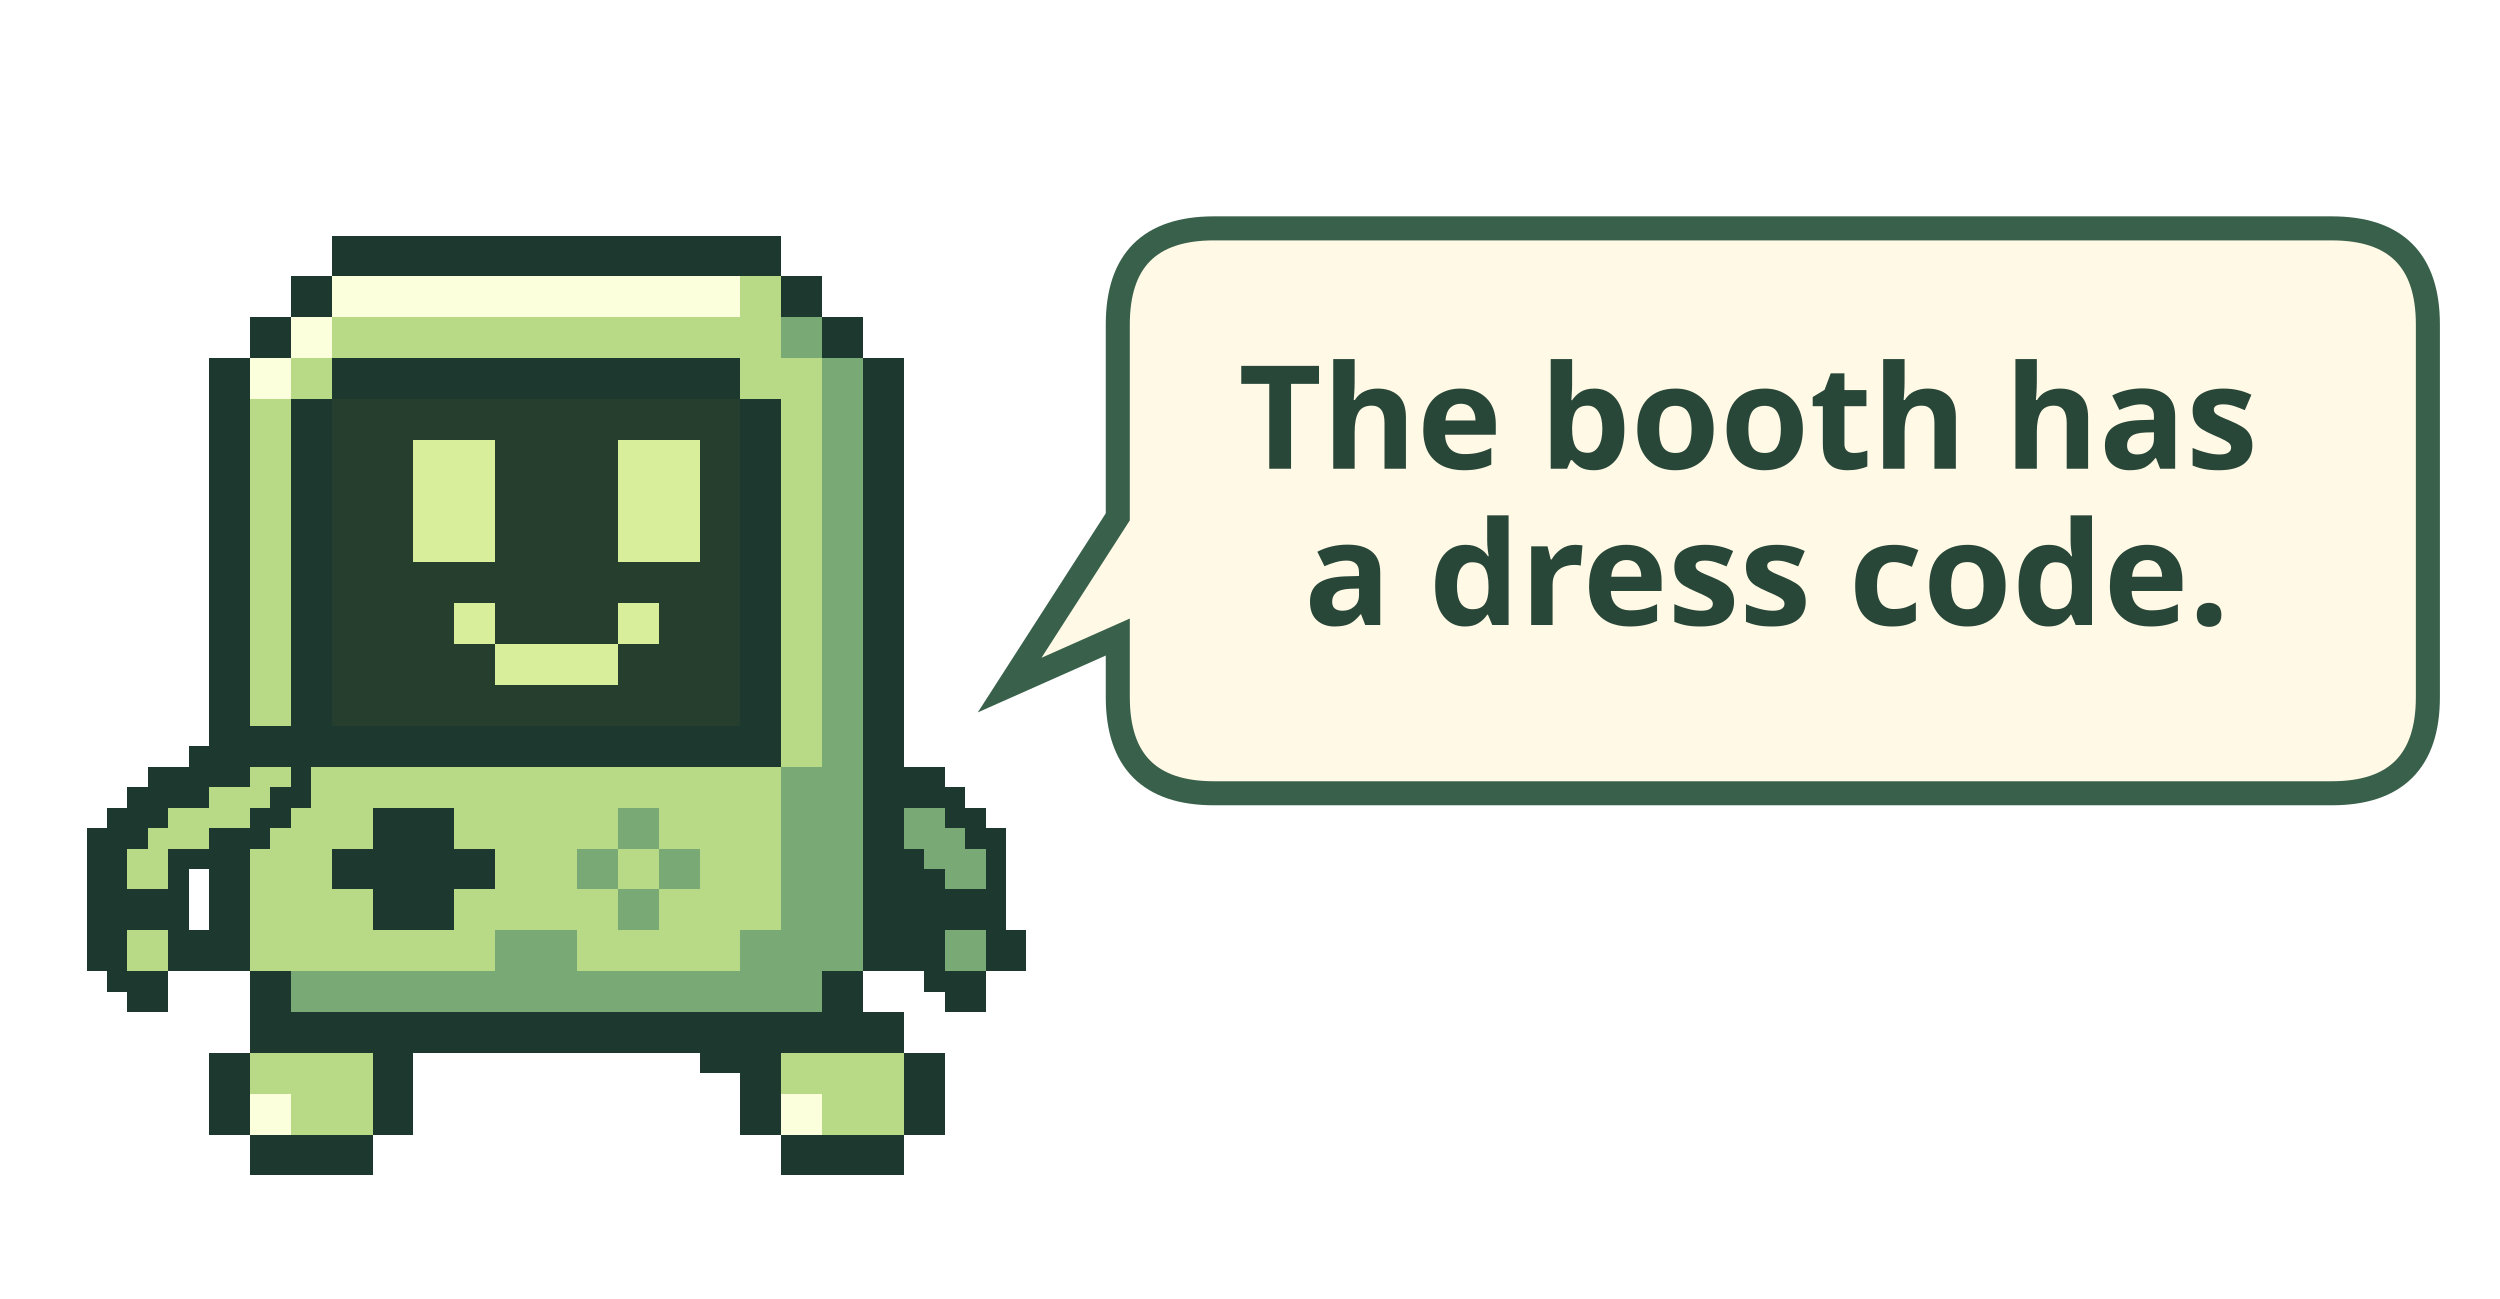
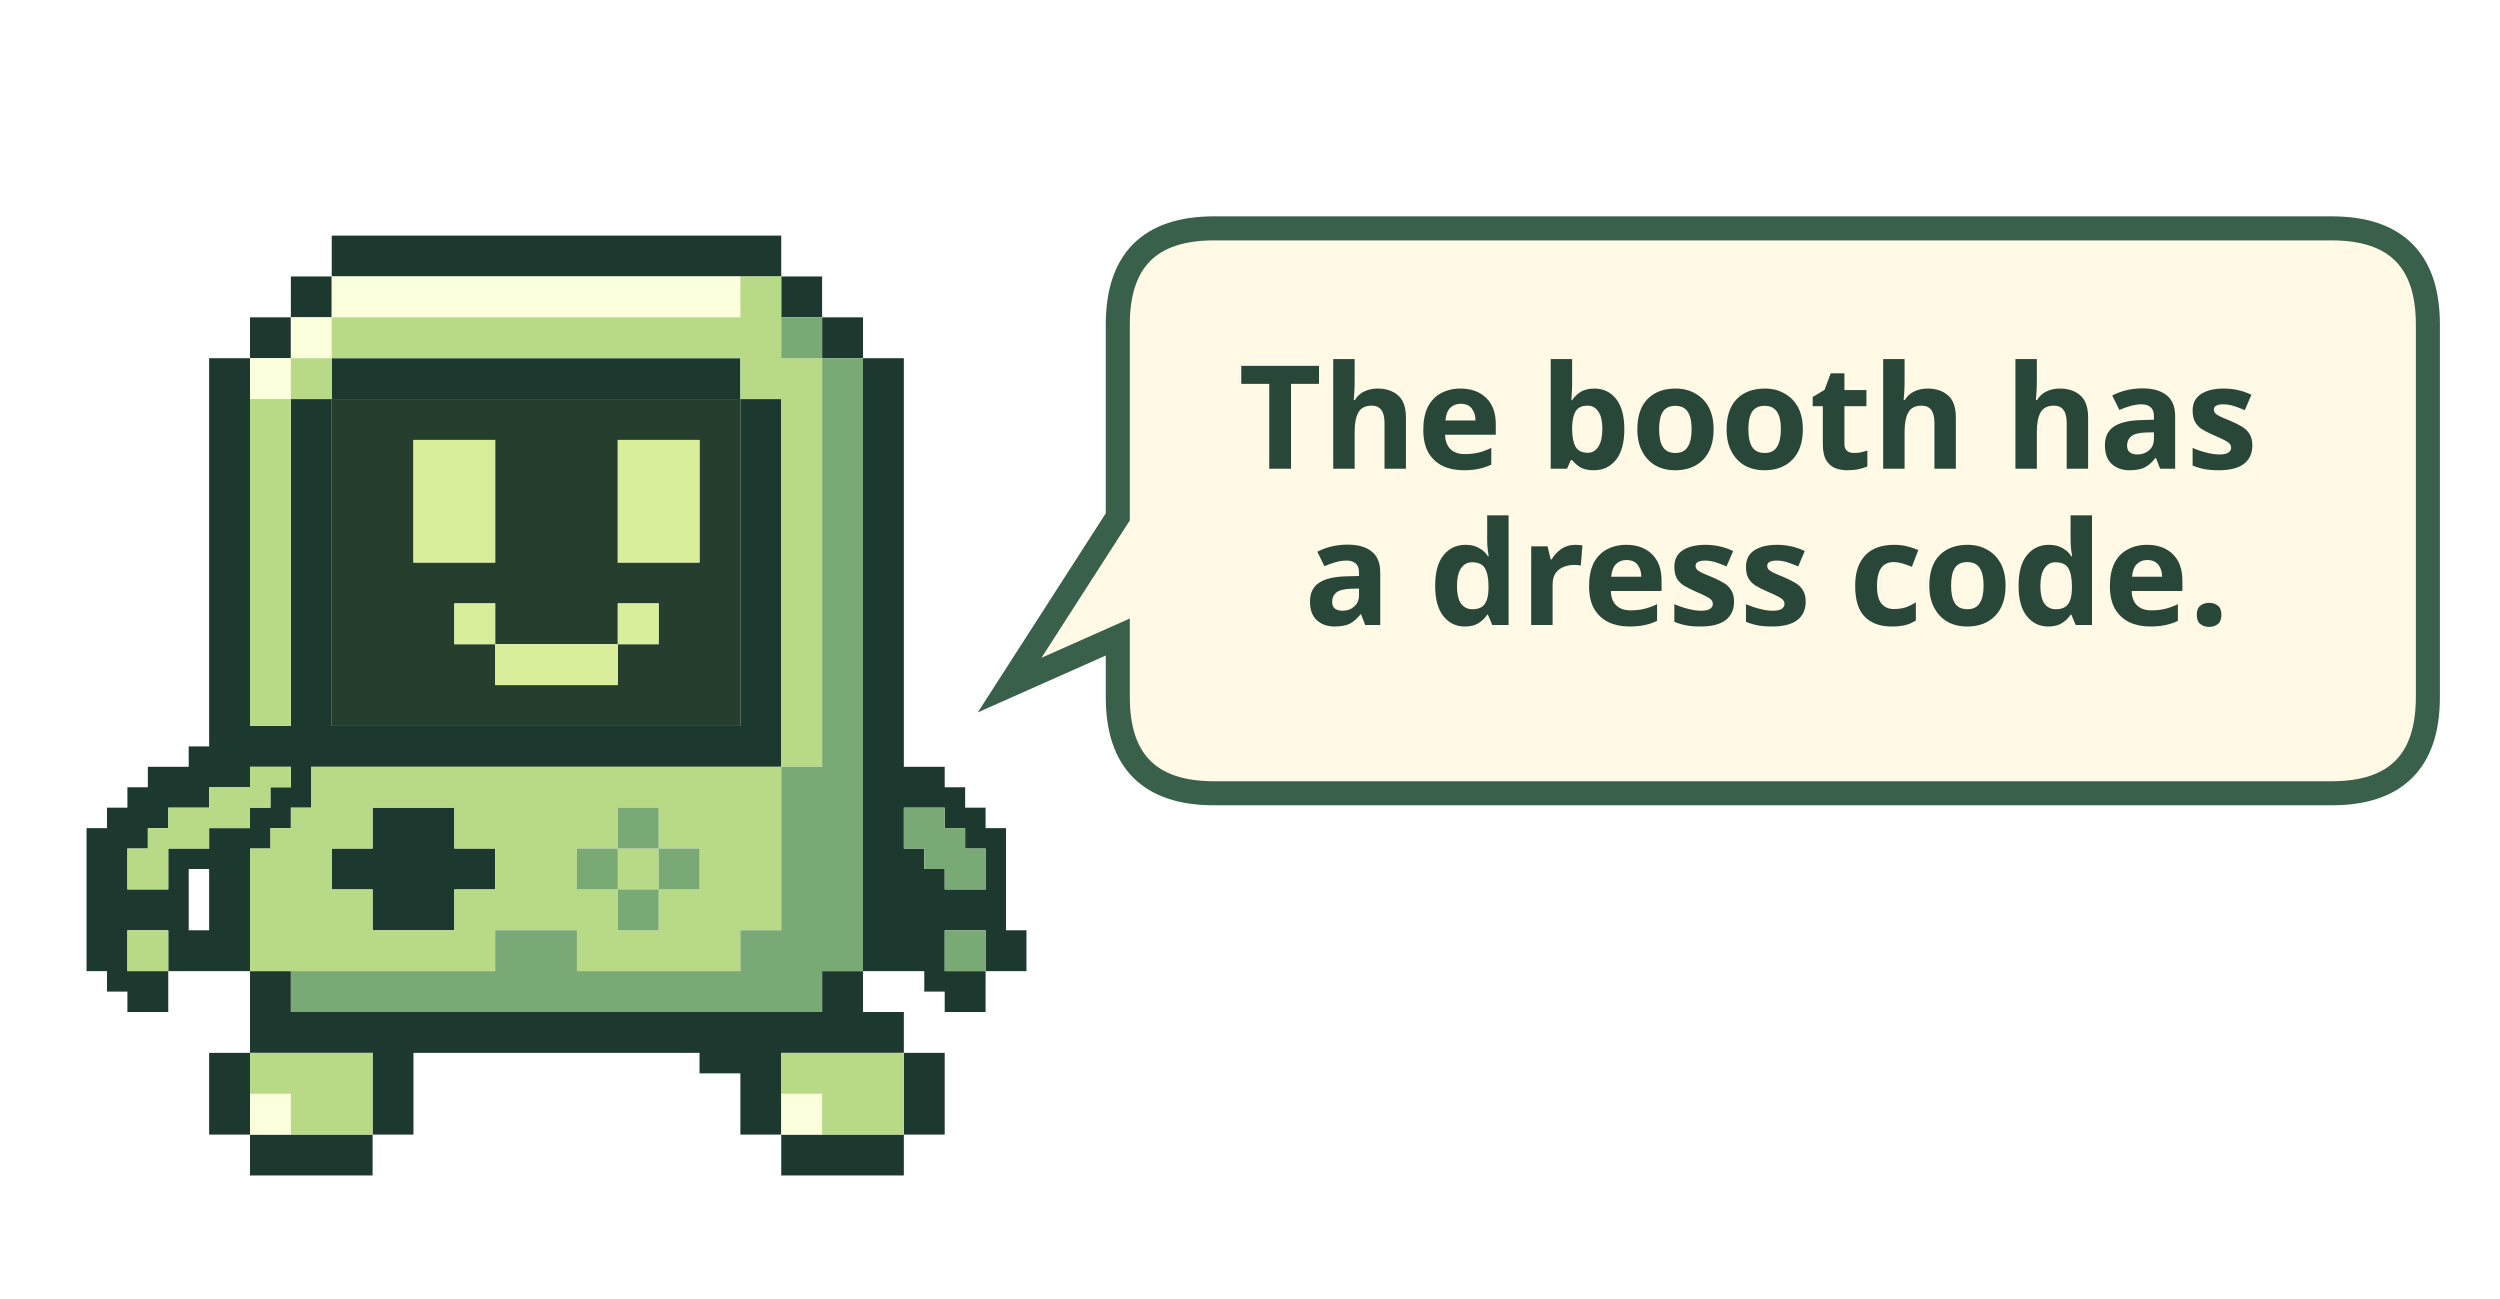
<svg xmlns="http://www.w3.org/2000/svg" xmlns:xlink="http://www.w3.org/1999/xlink" viewBox="0 0 208 108" width="208" height="108" role="img" aria-labelledby="scene-title scene-desc" data-duration="1.75" data-loop="true">
  <defs>
    <clipPath id="canvas-clip">
      <rect width="208" height="108" rx="16" />
    </clipPath>
    <g id="sprite-0-0">
      <path fill="#1d382e" d="M16 8h22v1H16zM16 9h22v1H16zM14 10h2v1H14zM38 10h2v1H38zM14 11h2v1H14zM38 11h2v1H38zM12 12h2v1H12zM40 12h2v1H40zM12 13h2v1H12zM40 13h2v1H40zM10 14h2v1H10zM16 14h20v1H16zM42 14h2v1H42zM10 15h2v1H10zM16 15h20v1H16zM42 15h2v1H42zM10 16h2v1H10zM14 16h2v1H14zM36 16h2v1H36zM42 16h2v1H42zM10 17h2v1H10zM14 17h2v1H14zM36 17h2v1H36zM42 17h2v1H42zM10 18h2v1H10zM14 18h2v1H14zM36 18h2v1H36zM42 18h2v1H42zM10 19h2v1H10zM14 19h2v1H14zM36 19h2v1H36zM42 19h2v1H42zM10 20h2v1H10zM14 20h2v1H14zM36 20h2v1H36zM42 20h2v1H42zM10 21h2v1H10zM14 21h2v1H14zM36 21h2v1H36zM42 21h2v1H42zM10 22h2v1H10zM14 22h2v1H14zM36 22h2v1H36zM42 22h2v1H42zM10 23h2v1H10zM14 23h2v1H14zM36 23h2v1H36zM42 23h2v1H42zM10 24h2v1H10zM14 24h2v1H14zM36 24h2v1H36zM42 24h2v1H42zM10 25h2v1H10zM14 25h2v1H14zM36 25h2v1H36zM42 25h2v1H42zM10 26h2v1H10zM14 26h2v1H14zM36 26h2v1H36zM42 26h2v1H42zM10 27h2v1H10zM14 27h2v1H14zM36 27h2v1H36zM42 27h2v1H42zM10 28h2v1H10zM14 28h2v1H14zM36 28h2v1H36zM42 28h2v1H42zM10 29h2v1H10zM14 29h2v1H14zM36 29h2v1H36zM42 29h2v1H42zM10 30h2v1H10zM14 30h2v1H14zM36 30h2v1H36zM42 30h2v1H42zM10 31h2v1H10zM14 31h2v1H14zM36 31h2v1H36zM42 31h2v1H42zM10 32h28v1H10zM42 32h2v1H42zM9 33h29v1H9zM42 33h2v1H42zM7 34h5v1H7zM14 34h1v1H14zM42 34h4v1H42zM6 35h4v1H6zM13 35h2v1H13zM42 35h5v1H42zM5 36h3v1H5zM12 36h2v1H12zM18 36h4v1H18zM42 36h2v1H42zM46 36h2v1H46zM4 37h3v1H4zM10 37h3v1H10zM18 37h4v1H18zM42 37h2v1H42zM47 37h2v1H47zM4 38h2v1H4zM8 38h4v1H8zM16 38h8v1H16zM42 38h3v1H42zM48 38h1v1H48zM4 39h2v1H4zM8 39h1v1H8zM10 39h2v1H10zM16 39h8v1H16zM42 39h4v1H42zM48 39h1v1H48zM4 40h5v1H4zM10 40h2v1H10zM18 40h4v1H18zM42 40h7v1H42zM4 41h5v1H4zM10 41h2v1H10zM18 41h4v1H18zM42 41h7v1H42zM4 42h2v1H4zM8 42h4v1H8zM42 42h4v1H42zM48 42h2v1H48zM4 43h2v1H4zM8 43h4v1H8zM42 43h4v1H42zM48 43h2v1H48zM5 44h3v1H5zM12 44h2v1H12zM40 44h2v1H40zM45 44h3v1H45zM6 45h2v1H6zM12 45h2v1H12zM40 45h2v1H40zM46 45h2v1H46zM12 46h32v1H12zM12 47h32v1H12zM10 48h2v1H10zM18 48h2v1H18zM34 48h4v1H34zM44 48h2v1H44zM10 49h2v1H10zM18 49h2v1H18zM36 49h2v1H36zM44 49h2v1H44zM10 50h2v1H10zM18 50h2v1H18zM36 50h2v1H36zM44 50h2v1H44zM10 51h2v1H10zM18 51h2v1H18zM36 51h2v1H36zM44 51h2v1H44zM12 52h6v1H12zM38 52h6v1H38zM12 53h6v1H12zM38 53h6v1H38z" />
      <path fill="#fbffdc" d="M16 10h20v1H16zM16 11h20v1H16zM14 12h2v1H14zM14 13h2v1H14zM12 14h2v1H12zM12 15h2v1H12zM12 50h2v1H12zM38 50h2v1H38zM12 51h2v1H12zM38 51h2v1H38z" />
      <path fill="#b8da86" d="M36 10h2v1H36zM36 11h2v1H36zM16 12h22v1H16zM16 13h22v1H16zM14 14h2v1H14zM36 14h4v1H36zM14 15h2v1H14zM36 15h4v1H36zM12 16h2v1H12zM38 16h2v1H38zM12 17h2v1H12zM38 17h2v1H38zM12 18h2v1H12zM38 18h2v1H38zM12 19h2v1H12zM38 19h2v1H38zM12 20h2v1H12zM38 20h2v1H38zM12 21h2v1H12zM38 21h2v1H38zM12 22h2v1H12zM38 22h2v1H38zM12 23h2v1H12zM38 23h2v1H38zM12 24h2v1H12zM38 24h2v1H38zM12 25h2v1H12zM38 25h2v1H38zM12 26h2v1H12zM38 26h2v1H38zM12 27h2v1H12zM38 27h2v1H38zM12 28h2v1H12zM38 28h2v1H38zM12 29h2v1H12zM38 29h2v1H38zM12 30h2v1H12zM38 30h2v1H38zM12 31h2v1H12zM38 31h2v1H38zM38 32h2v1H38zM38 33h2v1H38zM12 34h2v1H12zM15 34h23v1H15zM10 35h3v1H10zM15 35h23v1H15zM8 36h4v1H8zM14 36h4v1H14zM22 36h8v1H22zM32 36h6v1H32zM7 37h3v1H7zM13 37h5v1H13zM22 37h8v1H22zM32 37h6v1H32zM6 38h2v1H6zM12 38h4v1H12zM24 38h4v1H24zM30 38h2v1H30zM34 38h4v1H34zM6 39h2v1H6zM12 39h4v1H12zM24 39h4v1H24zM30 39h2v1H30zM34 39h4v1H34zM12 40h6v1H12zM22 40h8v1H22zM32 40h6v1H32zM12 41h6v1H12zM22 41h8v1H22zM32 41h6v1H32zM6 42h2v1H6zM12 42h12v1H12zM28 42h8v1H28zM6 43h2v1H6zM12 43h12v1H12zM28 43h8v1H28zM12 48h6v1H12zM38 48h6v1H38zM12 49h6v1H12zM38 49h6v1H38zM14 50h4v1H14zM40 50h4v1H40zM14 51h4v1H14zM40 51h4v1H40z" />
      <path fill="#79a974" d="M38 12h2v1H38zM38 13h2v1H38zM40 14h2v1H40zM40 15h2v1H40zM40 16h2v1H40zM40 17h2v1H40zM40 18h2v1H40zM40 19h2v1H40zM40 20h2v1H40zM40 21h2v1H40zM40 22h2v1H40zM40 23h2v1H40zM40 24h2v1H40zM40 25h2v1H40zM40 26h2v1H40zM40 27h2v1H40zM40 28h2v1H40zM40 29h2v1H40zM40 30h2v1H40zM40 31h2v1H40zM40 32h2v1H40zM40 33h2v1H40zM38 34h4v1H38zM38 35h4v1H38zM30 36h2v1H30zM38 36h4v1H38zM44 36h2v1H44zM30 37h2v1H30zM38 37h4v1H38zM44 37h3v1H44zM28 38h2v1H28zM32 38h2v1H32zM38 38h4v1H38zM45 38h3v1H45zM28 39h2v1H28zM32 39h2v1H32zM38 39h4v1H38zM46 39h2v1H46zM30 40h2v1H30zM38 40h4v1H38zM30 41h2v1H30zM38 41h4v1H38zM24 42h4v1H24zM36 42h6v1H36zM46 42h2v1H46zM24 43h4v1H24zM36 43h6v1H36zM46 43h2v1H46zM14 44h26v1H14zM14 45h26v1H14z" />
      <path fill="#253e2e" d="M16 16h20v1H16zM16 17h20v1H16zM16 18h4v1H16zM24 18h6v1H24zM34 18h2v1H34zM16 19h4v1H16zM24 19h6v1H24zM34 19h2v1H34zM16 20h4v1H16zM24 20h6v1H24zM34 20h2v1H34zM16 21h4v1H16zM24 21h6v1H24zM34 21h2v1H34zM16 22h4v1H16zM24 22h6v1H24zM34 22h2v1H34zM16 23h4v1H16zM24 23h6v1H24zM34 23h2v1H34zM16 24h20v1H16zM16 25h20v1H16zM16 26h6v1H16zM24 26h6v1H24zM32 26h4v1H32zM16 27h6v1H16zM24 27h6v1H24zM32 27h4v1H32zM16 28h8v1H16zM30 28h6v1H30zM16 29h8v1H16zM30 29h6v1H30zM16 30h20v1H16zM16 31h20v1H16z" />
      <path fill="#d9ee9b" d="M20 18h4v1H20zM30 18h4v1H30zM20 19h4v1H20zM30 19h4v1H30zM20 20h4v1H20zM30 20h4v1H30zM20 21h4v1H20zM30 21h4v1H30zM20 22h4v1H20zM30 22h4v1H30zM20 23h4v1H20zM30 23h4v1H30zM22 26h2v1H22zM30 26h2v1H30zM22 27h2v1H22zM30 27h2v1H30zM24 28h6v1H24zM24 29h6v1H24z" />
    </g>
  </defs>
  <g clip-path="url(#canvas-clip)">
    <g id="actor-deckbot" transform="translate(48 108)">
      <g transform="scale(1.7)">
-         <g transform="translate(-28 -60)" shape-rendering="crispEdges">
+         <g transform="translate(-28 -60)">
          <use href="#sprite-0-0" xlink:href="#sprite-0-0" opacity="1" />
        </g>
      </g>
    </g>
    <g aria-hidden="true">
      <path d="M101 19H194Q202 19 202 27V58Q202 66 194 66H101Q93 66 93 58V53L84 57L93 43V27Q93 19 101 19Z" fill="#fff9e6" stroke="#38604a" stroke-width="2" />
      <g fill="#284738" text-anchor="middle" font-family="system-ui, sans-serif" font-size="12" font-weight="700">
        <text x="147" y="39" opacity="1">
          <tspan x="147">The booth has</tspan>
          <tspan x="147" dy="13">a dress code.</tspan>
        </text>
      </g>
    </g>
  </g>
</svg>
